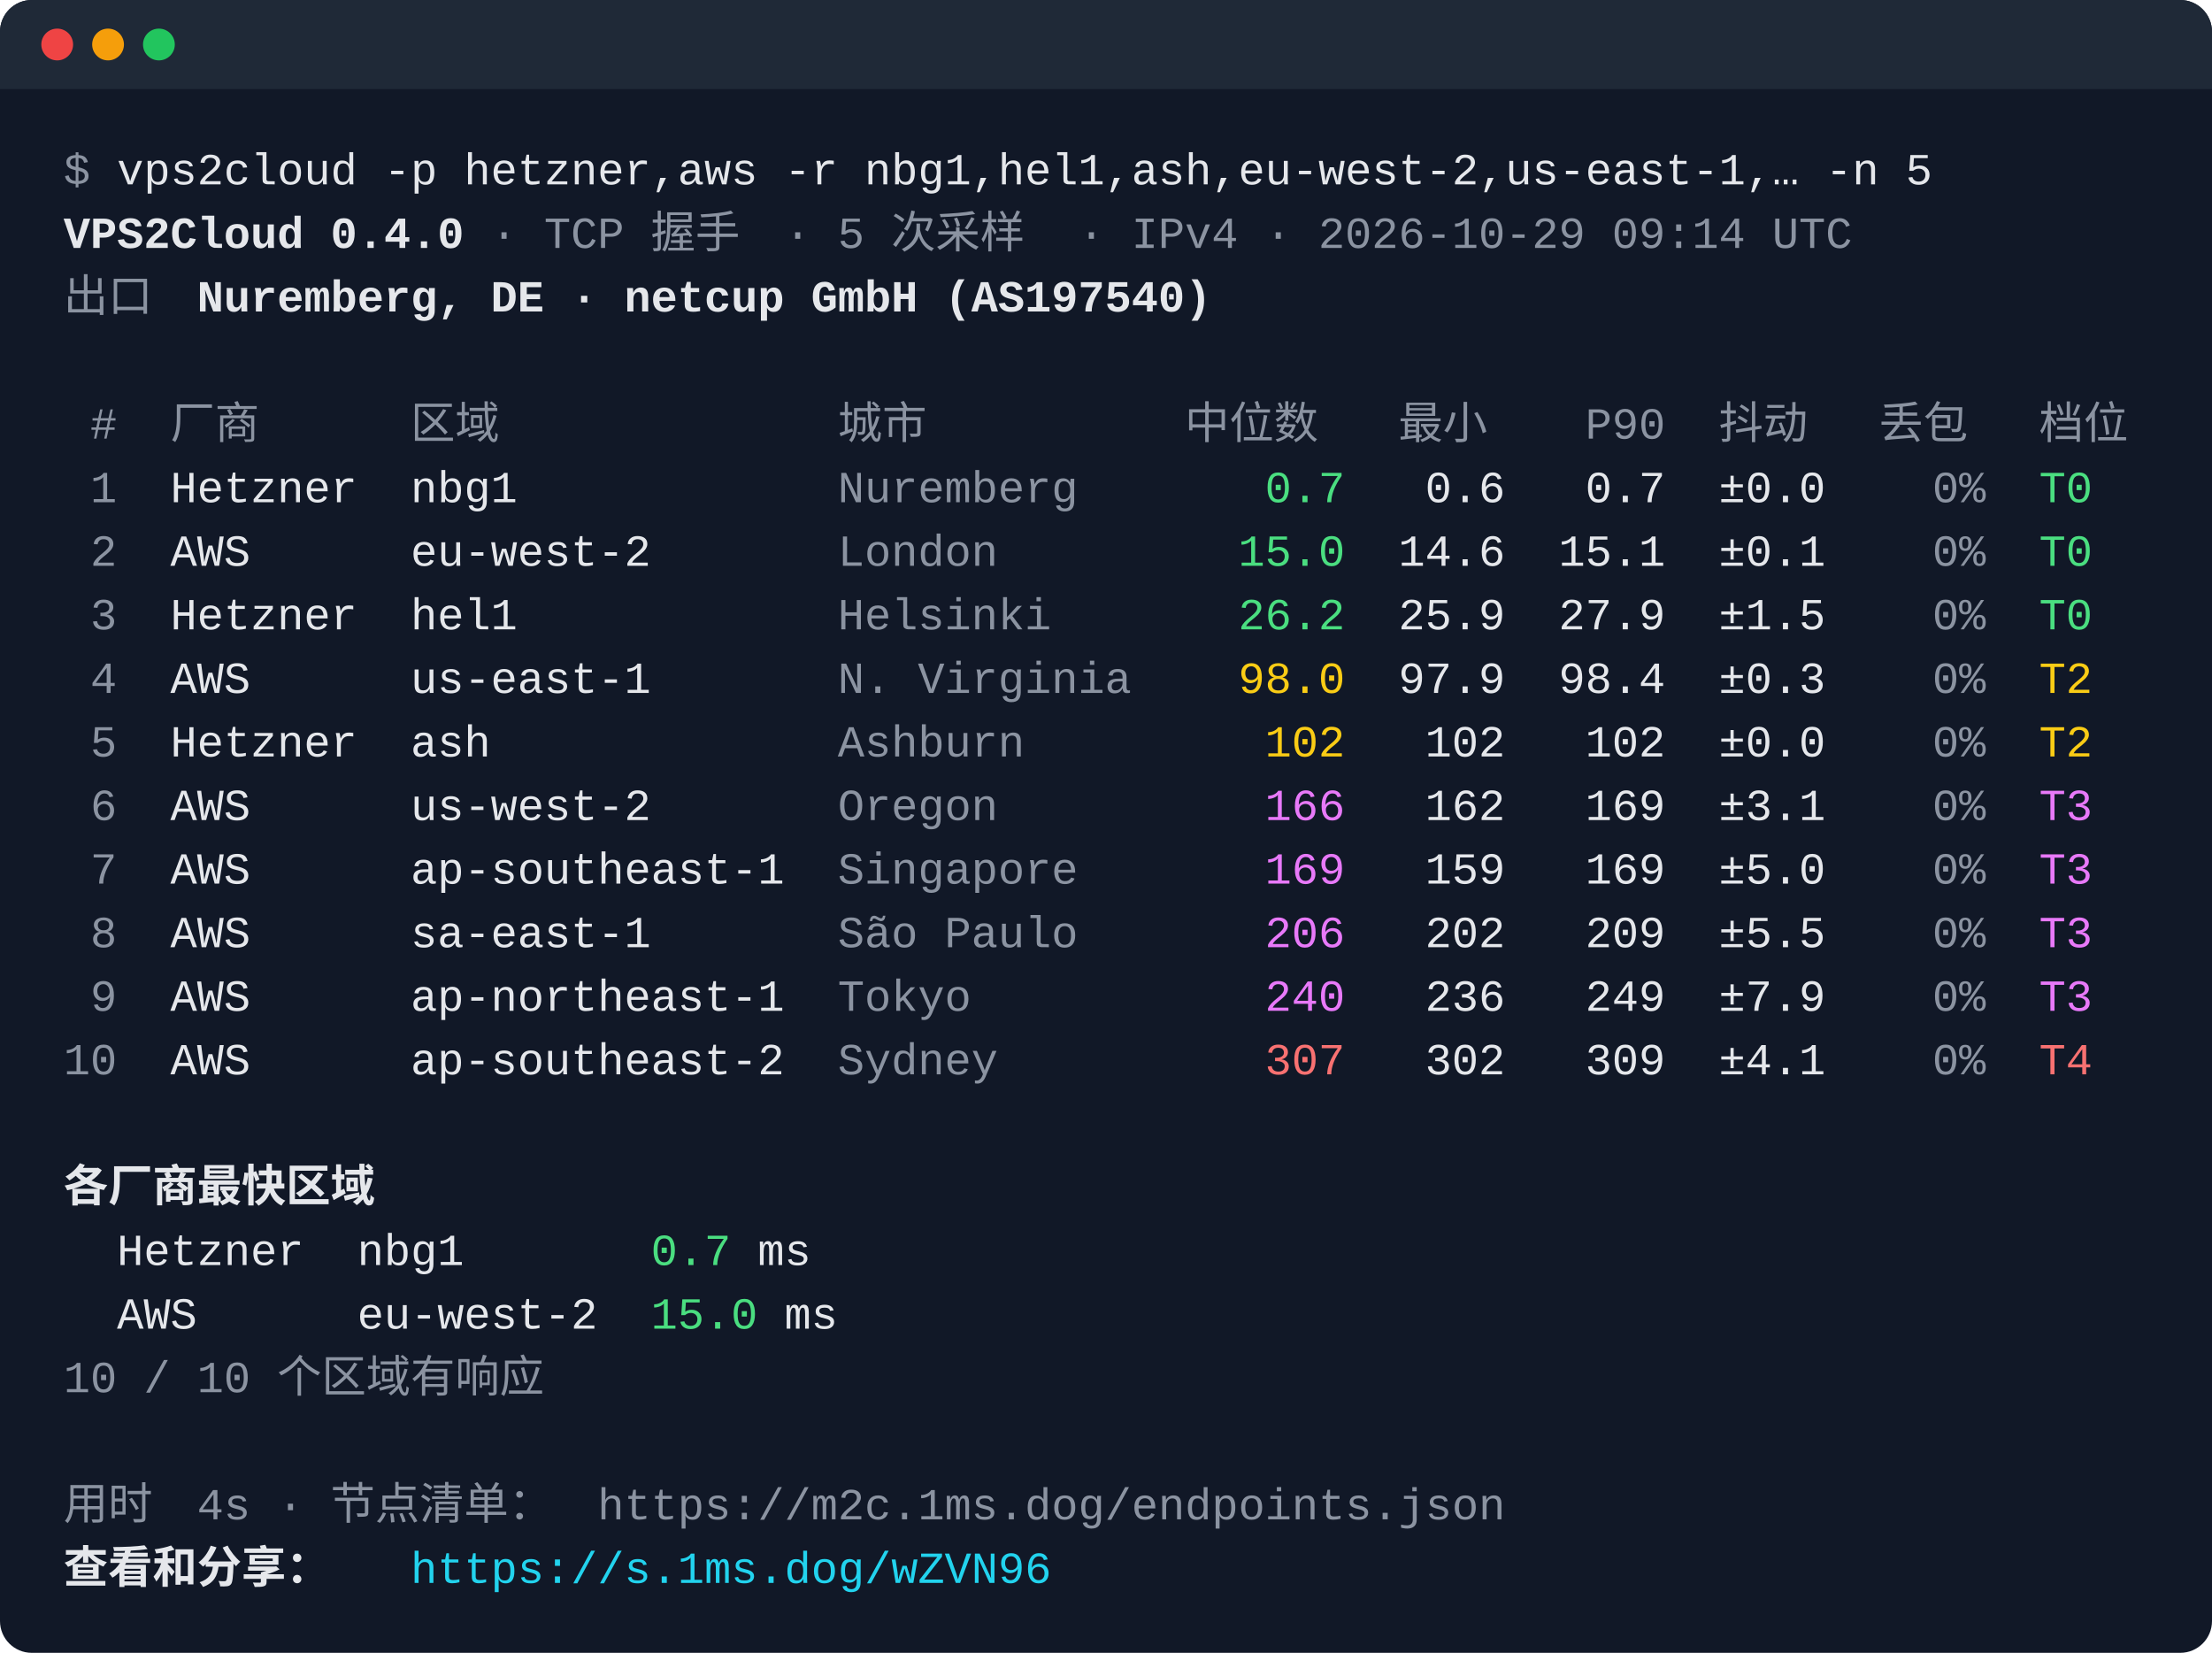
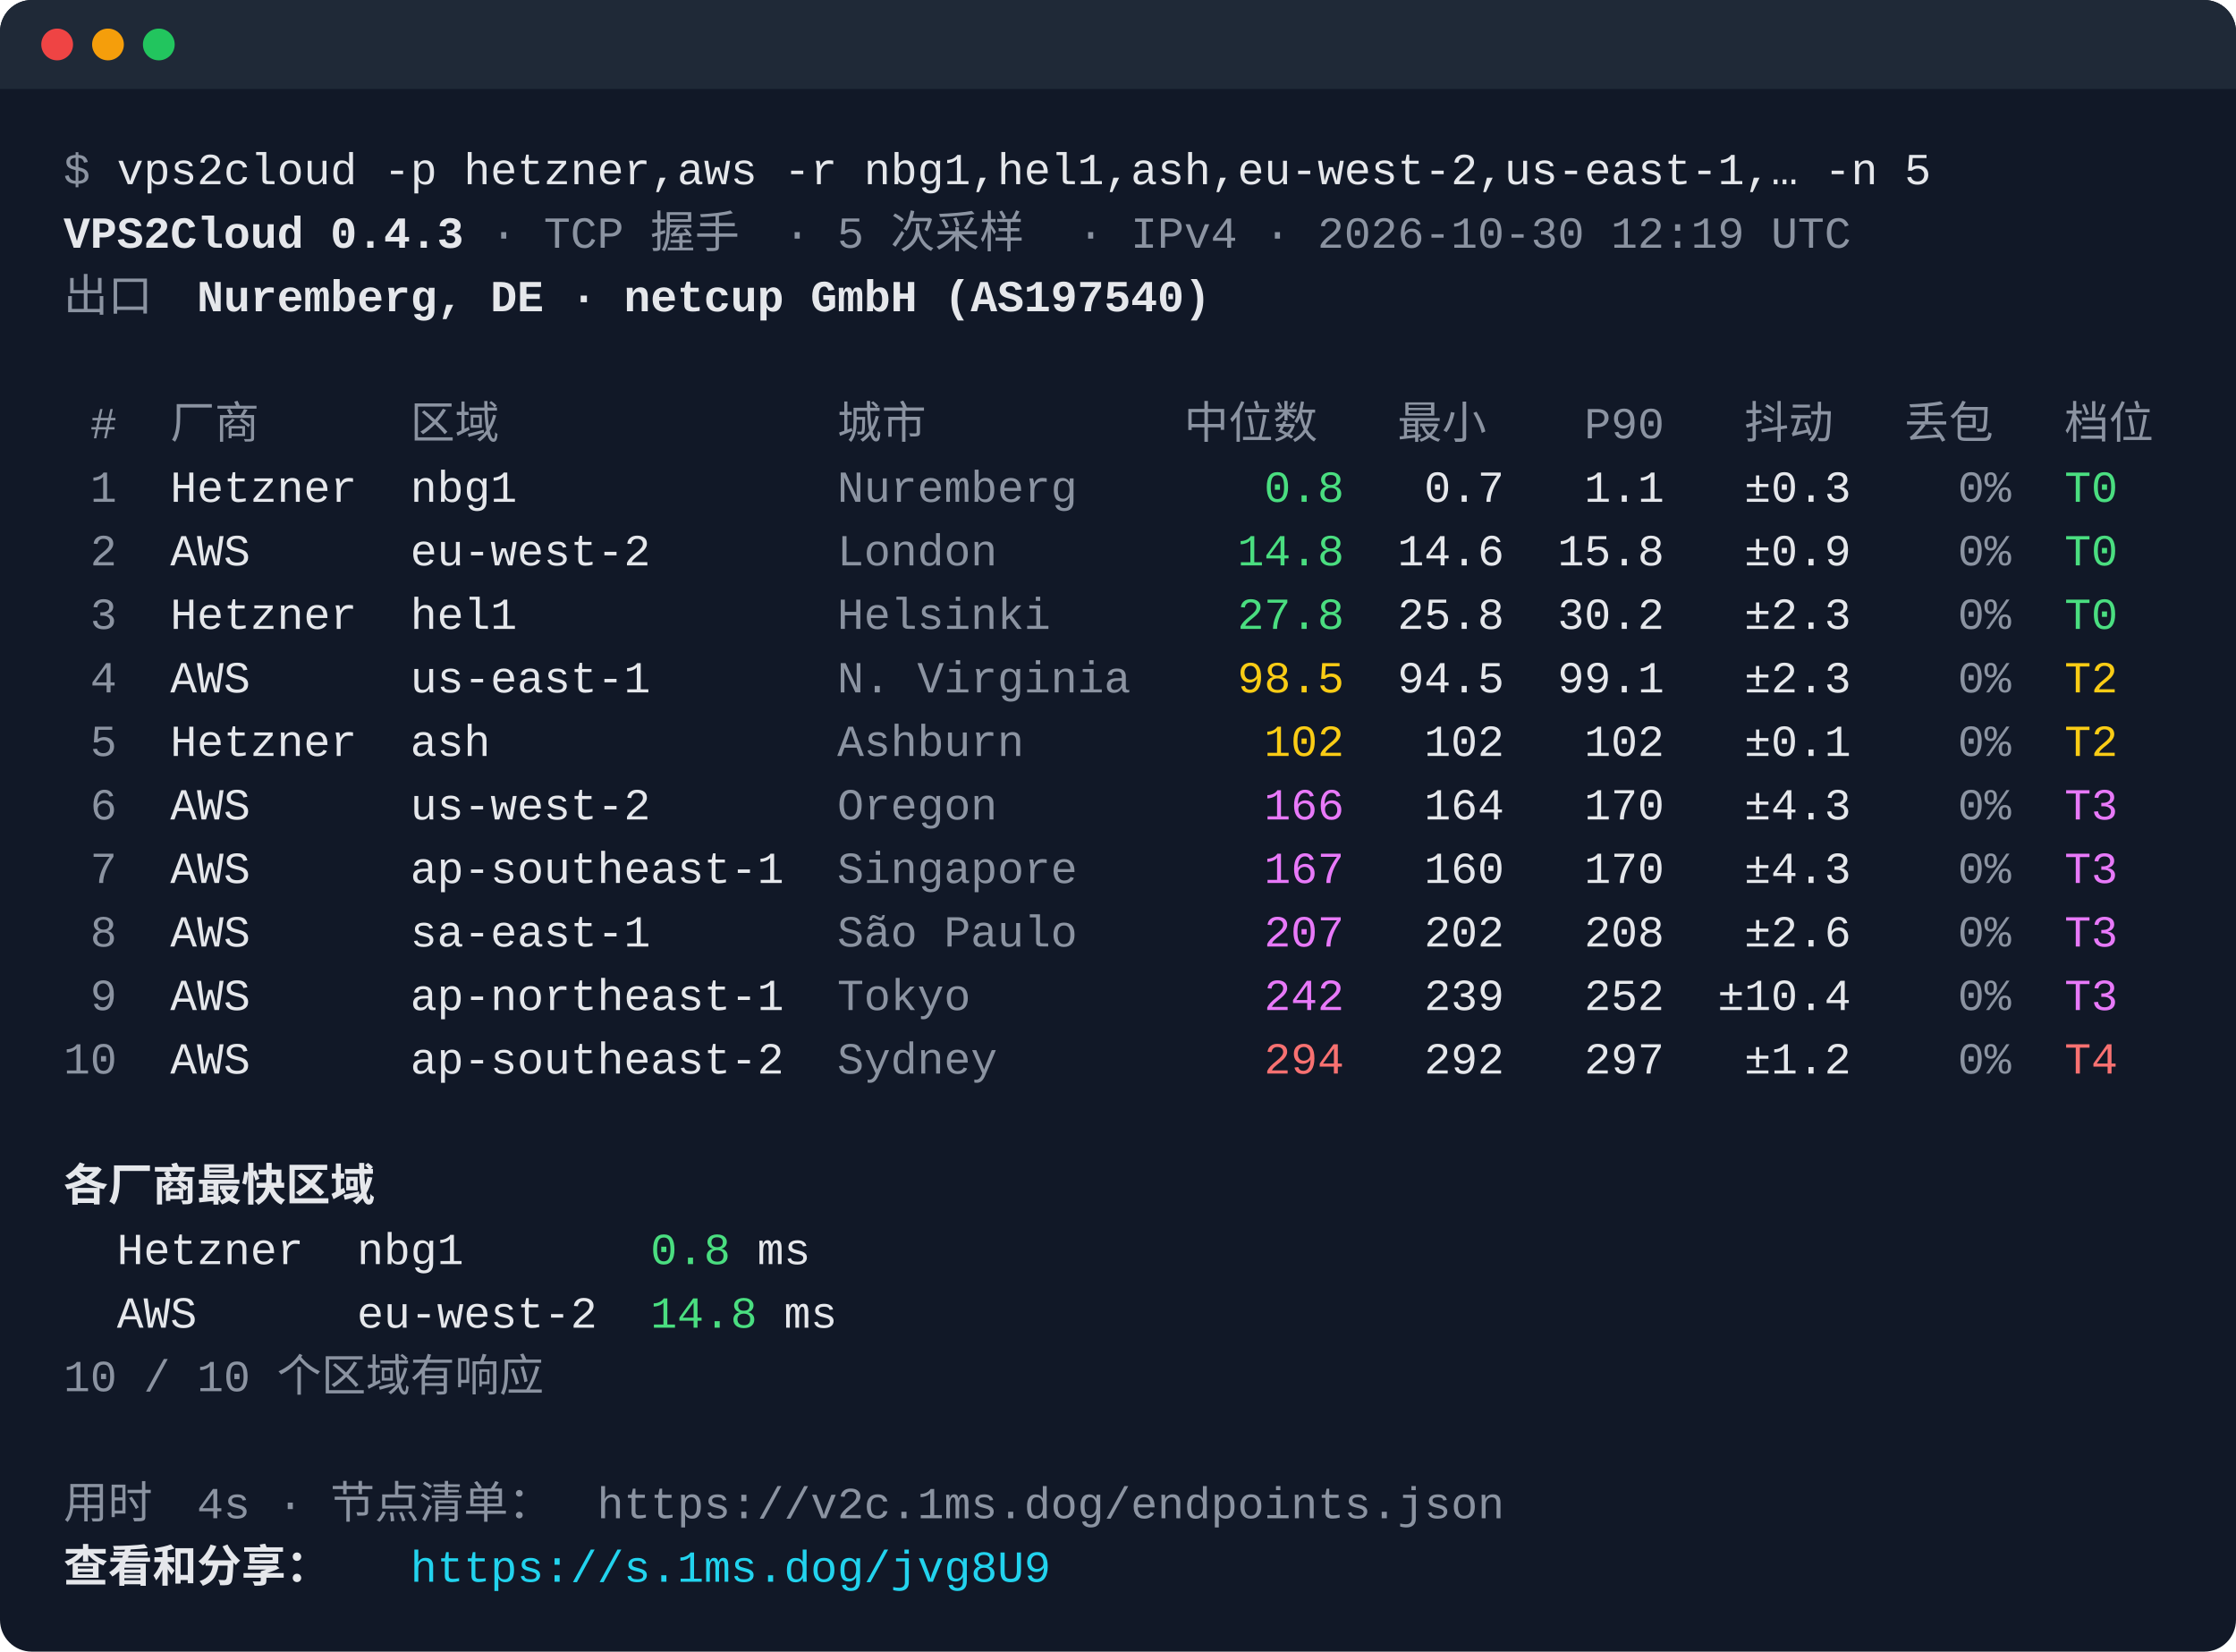
- <svg xmlns="http://www.w3.org/2000/svg" width="696" height="520" viewBox="0 0 696 520" role="img" aria-label="vps2cloud output">
-   <rect width="696" height="520" rx="10" fill="#111827" />
-   <path d="M0 10a10 10 0 0 1 10-10h676a10 10 0 0 1 10 10v18H0z" fill="#1f2937" />
+ <svg xmlns="http://www.w3.org/2000/svg" width="704" height="520" viewBox="0 0 704 520" role="img" aria-label="vps2cloud output">
+   <rect width="704" height="520" rx="10" fill="#111827" />
+   <path d="M0 10a10 10 0 0 1 10-10h684a10 10 0 0 1 10 10v18H0z" fill="#1f2937" />
  <circle cx="18" cy="14" r="5" fill="#ef4444" />
  <circle cx="34" cy="14" r="5" fill="#f59e0b" />
  <circle cx="50" cy="14" r="5" fill="#22c55e" />
  <g font-family="ui-monospace, SFMono-Regular, Menlo, Consolas, 'Liberation Mono', 'Noto Sans Mono CJK SC', 'Microsoft YaHei UI', monospace" font-size="14">
    <text x="20.0" y="58" fill="#8b93a1" textLength="8.4" lengthAdjust="spacingAndGlyphs">$</text>
    <text x="36.8" y="58" fill="#e5e7eb" textLength="75.6" lengthAdjust="spacingAndGlyphs">vps2cloud</text>
    <text x="120.8" y="58" fill="#e5e7eb" textLength="16.8" lengthAdjust="spacingAndGlyphs">-p</text>
    <text x="146.0" y="58" fill="#e5e7eb" textLength="92.4" lengthAdjust="spacingAndGlyphs">hetzner,aws</text>
    <text x="246.8" y="58" fill="#e5e7eb" textLength="16.8" lengthAdjust="spacingAndGlyphs">-r</text>
    <text x="272.0" y="58" fill="#e5e7eb" textLength="294.0" lengthAdjust="spacingAndGlyphs">nbg1,hel1,ash,eu-west-2,us-east-1,…</text>
    <text x="574.4" y="58" fill="#e5e7eb" textLength="16.8" lengthAdjust="spacingAndGlyphs">-n</text>
    <text x="599.6" y="58" fill="#e5e7eb" textLength="8.4" lengthAdjust="spacingAndGlyphs">5</text>
    <text x="20.0" y="78" fill="#e5e7eb" font-weight="700" textLength="75.6" lengthAdjust="spacingAndGlyphs">VPS2Cloud</text>
-     <text x="104.0" y="78" fill="#e5e7eb" font-weight="700" textLength="42.0" lengthAdjust="spacingAndGlyphs">0.4.0</text>
+     <text x="104.0" y="78" fill="#e5e7eb" font-weight="700" textLength="42.0" lengthAdjust="spacingAndGlyphs">0.4.3</text>
    <text x="154.4" y="78" fill="#8b93a1" textLength="8.4" lengthAdjust="spacingAndGlyphs">·</text>
    <text x="171.2" y="78" fill="#8b93a1" textLength="25.2" lengthAdjust="spacingAndGlyphs">TCP</text>
    <text x="204.8" y="78" fill="#8b93a1" textLength="33.6" lengthAdjust="spacingAndGlyphs">握手</text>
    <text x="246.8" y="78" fill="#8b93a1" textLength="8.4" lengthAdjust="spacingAndGlyphs">·</text>
    <text x="263.6" y="78" fill="#8b93a1" textLength="8.4" lengthAdjust="spacingAndGlyphs">5</text>
    <text x="280.4" y="78" fill="#8b93a1" textLength="50.4" lengthAdjust="spacingAndGlyphs">次采样</text>
    <text x="339.2" y="78" fill="#8b93a1" textLength="8.4" lengthAdjust="spacingAndGlyphs">·</text>
    <text x="356.0" y="78" fill="#8b93a1" textLength="33.6" lengthAdjust="spacingAndGlyphs">IPv4</text>
    <text x="398.0" y="78" fill="#8b93a1" textLength="8.4" lengthAdjust="spacingAndGlyphs">·</text>
-     <text x="414.8" y="78" fill="#8b93a1" textLength="84.0" lengthAdjust="spacingAndGlyphs">2026-10-29</text>
-     <text x="507.2" y="78" fill="#8b93a1" textLength="42.0" lengthAdjust="spacingAndGlyphs">09:14</text>
+     <text x="414.8" y="78" fill="#8b93a1" textLength="84.0" lengthAdjust="spacingAndGlyphs">2026-10-30</text>
+     <text x="507.2" y="78" fill="#8b93a1" textLength="42.0" lengthAdjust="spacingAndGlyphs">12:19</text>
    <text x="557.6" y="78" fill="#8b93a1" textLength="25.2" lengthAdjust="spacingAndGlyphs">UTC</text>
    <text x="20.0" y="98" fill="#8b93a1" textLength="33.6" lengthAdjust="spacingAndGlyphs">出口</text>
    <text x="62.0" y="98" fill="#e5e7eb" font-weight="700" textLength="84.0" lengthAdjust="spacingAndGlyphs">Nuremberg,</text>
    <text x="154.4" y="98" fill="#e5e7eb" font-weight="700" textLength="16.8" lengthAdjust="spacingAndGlyphs">DE</text>
    <text x="179.6" y="98" fill="#e5e7eb" font-weight="700" textLength="8.4" lengthAdjust="spacingAndGlyphs">·</text>
    <text x="196.4" y="98" fill="#e5e7eb" font-weight="700" textLength="50.4" lengthAdjust="spacingAndGlyphs">netcup</text>
    <text x="255.2" y="98" fill="#e5e7eb" font-weight="700" textLength="33.6" lengthAdjust="spacingAndGlyphs">GmbH</text>
    <text x="297.2" y="98" fill="#e5e7eb" font-weight="700" textLength="84.0" lengthAdjust="spacingAndGlyphs">(AS197540)</text>
    <text x="28.4" y="138" fill="#8b93a1" textLength="8.4" lengthAdjust="spacingAndGlyphs">#</text>
    <text x="53.6" y="138" fill="#8b93a1" textLength="33.6" lengthAdjust="spacingAndGlyphs">厂商</text>
    <text x="129.2" y="138" fill="#8b93a1" textLength="33.6" lengthAdjust="spacingAndGlyphs">区域</text>
    <text x="263.6" y="138" fill="#8b93a1" textLength="33.6" lengthAdjust="spacingAndGlyphs">城市</text>
    <text x="372.8" y="138" fill="#8b93a1" textLength="50.4" lengthAdjust="spacingAndGlyphs">中位数</text>
    <text x="440.0" y="138" fill="#8b93a1" textLength="33.6" lengthAdjust="spacingAndGlyphs">最小</text>
    <text x="498.8" y="138" fill="#8b93a1" textLength="25.2" lengthAdjust="spacingAndGlyphs">P90</text>
-     <text x="540.8" y="138" fill="#8b93a1" textLength="33.6" lengthAdjust="spacingAndGlyphs">抖动</text>
-     <text x="591.2" y="138" fill="#8b93a1" textLength="33.6" lengthAdjust="spacingAndGlyphs">丢包</text>
-     <text x="641.6" y="138" fill="#8b93a1" textLength="33.6" lengthAdjust="spacingAndGlyphs">档位</text>
+     <text x="549.2" y="138" fill="#8b93a1" textLength="33.6" lengthAdjust="spacingAndGlyphs">抖动</text>
+     <text x="599.6" y="138" fill="#8b93a1" textLength="33.6" lengthAdjust="spacingAndGlyphs">丢包</text>
+     <text x="650.0" y="138" fill="#8b93a1" textLength="33.6" lengthAdjust="spacingAndGlyphs">档位</text>
    <text x="28.4" y="158" fill="#8b93a1" textLength="8.4" lengthAdjust="spacingAndGlyphs">1</text>
    <text x="53.6" y="158" fill="#e5e7eb" textLength="58.8" lengthAdjust="spacingAndGlyphs">Hetzner</text>
    <text x="129.2" y="158" fill="#e5e7eb" textLength="33.6" lengthAdjust="spacingAndGlyphs">nbg1</text>
    <text x="263.6" y="158" fill="#8b93a1" textLength="75.6" lengthAdjust="spacingAndGlyphs">Nuremberg</text>
-     <text x="398.0" y="158" fill="#4ade80" textLength="25.2" lengthAdjust="spacingAndGlyphs">0.7</text>
-     <text x="448.4" y="158" fill="#e5e7eb" textLength="25.2" lengthAdjust="spacingAndGlyphs">0.6</text>
-     <text x="498.8" y="158" fill="#e5e7eb" textLength="25.2" lengthAdjust="spacingAndGlyphs">0.7</text>
-     <text x="540.8" y="158" fill="#e5e7eb" textLength="33.6" lengthAdjust="spacingAndGlyphs">±0.0</text>
-     <text x="608.0" y="158" fill="#8b93a1" textLength="16.8" lengthAdjust="spacingAndGlyphs">0%</text>
-     <text x="641.6" y="158" fill="#4ade80" textLength="16.8" lengthAdjust="spacingAndGlyphs">T0</text>
+     <text x="398.0" y="158" fill="#4ade80" textLength="25.2" lengthAdjust="spacingAndGlyphs">0.8</text>
+     <text x="448.4" y="158" fill="#e5e7eb" textLength="25.2" lengthAdjust="spacingAndGlyphs">0.7</text>
+     <text x="498.8" y="158" fill="#e5e7eb" textLength="25.2" lengthAdjust="spacingAndGlyphs">1.1</text>
+     <text x="549.2" y="158" fill="#e5e7eb" textLength="33.6" lengthAdjust="spacingAndGlyphs">±0.3</text>
+     <text x="616.4" y="158" fill="#8b93a1" textLength="16.8" lengthAdjust="spacingAndGlyphs">0%</text>
+     <text x="650.0" y="158" fill="#4ade80" textLength="16.8" lengthAdjust="spacingAndGlyphs">T0</text>
    <text x="28.4" y="178" fill="#8b93a1" textLength="8.4" lengthAdjust="spacingAndGlyphs">2</text>
    <text x="53.6" y="178" fill="#e5e7eb" textLength="25.2" lengthAdjust="spacingAndGlyphs">AWS</text>
    <text x="129.2" y="178" fill="#e5e7eb" textLength="75.6" lengthAdjust="spacingAndGlyphs">eu-west-2</text>
    <text x="263.6" y="178" fill="#8b93a1" textLength="50.4" lengthAdjust="spacingAndGlyphs">London</text>
-     <text x="389.6" y="178" fill="#4ade80" textLength="33.6" lengthAdjust="spacingAndGlyphs">15.0</text>
+     <text x="389.6" y="178" fill="#4ade80" textLength="33.6" lengthAdjust="spacingAndGlyphs">14.8</text>
    <text x="440.0" y="178" fill="#e5e7eb" textLength="33.6" lengthAdjust="spacingAndGlyphs">14.6</text>
-     <text x="490.4" y="178" fill="#e5e7eb" textLength="33.6" lengthAdjust="spacingAndGlyphs">15.1</text>
-     <text x="540.8" y="178" fill="#e5e7eb" textLength="33.6" lengthAdjust="spacingAndGlyphs">±0.1</text>
-     <text x="608.0" y="178" fill="#8b93a1" textLength="16.8" lengthAdjust="spacingAndGlyphs">0%</text>
-     <text x="641.6" y="178" fill="#4ade80" textLength="16.8" lengthAdjust="spacingAndGlyphs">T0</text>
+     <text x="490.4" y="178" fill="#e5e7eb" textLength="33.6" lengthAdjust="spacingAndGlyphs">15.8</text>
+     <text x="549.2" y="178" fill="#e5e7eb" textLength="33.6" lengthAdjust="spacingAndGlyphs">±0.9</text>
+     <text x="616.4" y="178" fill="#8b93a1" textLength="16.8" lengthAdjust="spacingAndGlyphs">0%</text>
+     <text x="650.0" y="178" fill="#4ade80" textLength="16.8" lengthAdjust="spacingAndGlyphs">T0</text>
    <text x="28.4" y="198" fill="#8b93a1" textLength="8.4" lengthAdjust="spacingAndGlyphs">3</text>
    <text x="53.6" y="198" fill="#e5e7eb" textLength="58.8" lengthAdjust="spacingAndGlyphs">Hetzner</text>
    <text x="129.2" y="198" fill="#e5e7eb" textLength="33.6" lengthAdjust="spacingAndGlyphs">hel1</text>
    <text x="263.6" y="198" fill="#8b93a1" textLength="67.2" lengthAdjust="spacingAndGlyphs">Helsinki</text>
-     <text x="389.6" y="198" fill="#4ade80" textLength="33.6" lengthAdjust="spacingAndGlyphs">26.2</text>
-     <text x="440.0" y="198" fill="#e5e7eb" textLength="33.6" lengthAdjust="spacingAndGlyphs">25.9</text>
-     <text x="490.4" y="198" fill="#e5e7eb" textLength="33.6" lengthAdjust="spacingAndGlyphs">27.9</text>
-     <text x="540.8" y="198" fill="#e5e7eb" textLength="33.6" lengthAdjust="spacingAndGlyphs">±1.5</text>
-     <text x="608.0" y="198" fill="#8b93a1" textLength="16.8" lengthAdjust="spacingAndGlyphs">0%</text>
-     <text x="641.6" y="198" fill="#4ade80" textLength="16.8" lengthAdjust="spacingAndGlyphs">T0</text>
+     <text x="389.6" y="198" fill="#4ade80" textLength="33.6" lengthAdjust="spacingAndGlyphs">27.8</text>
+     <text x="440.0" y="198" fill="#e5e7eb" textLength="33.6" lengthAdjust="spacingAndGlyphs">25.8</text>
+     <text x="490.4" y="198" fill="#e5e7eb" textLength="33.6" lengthAdjust="spacingAndGlyphs">30.2</text>
+     <text x="549.2" y="198" fill="#e5e7eb" textLength="33.6" lengthAdjust="spacingAndGlyphs">±2.3</text>
+     <text x="616.4" y="198" fill="#8b93a1" textLength="16.8" lengthAdjust="spacingAndGlyphs">0%</text>
+     <text x="650.0" y="198" fill="#4ade80" textLength="16.8" lengthAdjust="spacingAndGlyphs">T0</text>
    <text x="28.4" y="218" fill="#8b93a1" textLength="8.4" lengthAdjust="spacingAndGlyphs">4</text>
    <text x="53.6" y="218" fill="#e5e7eb" textLength="25.2" lengthAdjust="spacingAndGlyphs">AWS</text>
    <text x="129.2" y="218" fill="#e5e7eb" textLength="75.6" lengthAdjust="spacingAndGlyphs">us-east-1</text>
    <text x="263.6" y="218" fill="#8b93a1" textLength="16.8" lengthAdjust="spacingAndGlyphs">N.</text>
    <text x="288.8" y="218" fill="#8b93a1" textLength="67.2" lengthAdjust="spacingAndGlyphs">Virginia</text>
-     <text x="389.6" y="218" fill="#facc15" textLength="33.6" lengthAdjust="spacingAndGlyphs">98.0</text>
-     <text x="440.0" y="218" fill="#e5e7eb" textLength="33.6" lengthAdjust="spacingAndGlyphs">97.9</text>
-     <text x="490.4" y="218" fill="#e5e7eb" textLength="33.6" lengthAdjust="spacingAndGlyphs">98.4</text>
-     <text x="540.8" y="218" fill="#e5e7eb" textLength="33.6" lengthAdjust="spacingAndGlyphs">±0.3</text>
-     <text x="608.0" y="218" fill="#8b93a1" textLength="16.8" lengthAdjust="spacingAndGlyphs">0%</text>
-     <text x="641.6" y="218" fill="#facc15" textLength="16.8" lengthAdjust="spacingAndGlyphs">T2</text>
+     <text x="389.6" y="218" fill="#facc15" textLength="33.6" lengthAdjust="spacingAndGlyphs">98.5</text>
+     <text x="440.0" y="218" fill="#e5e7eb" textLength="33.6" lengthAdjust="spacingAndGlyphs">94.5</text>
+     <text x="490.4" y="218" fill="#e5e7eb" textLength="33.6" lengthAdjust="spacingAndGlyphs">99.1</text>
+     <text x="549.2" y="218" fill="#e5e7eb" textLength="33.6" lengthAdjust="spacingAndGlyphs">±2.3</text>
+     <text x="616.4" y="218" fill="#8b93a1" textLength="16.8" lengthAdjust="spacingAndGlyphs">0%</text>
+     <text x="650.0" y="218" fill="#facc15" textLength="16.8" lengthAdjust="spacingAndGlyphs">T2</text>
    <text x="28.4" y="238" fill="#8b93a1" textLength="8.4" lengthAdjust="spacingAndGlyphs">5</text>
    <text x="53.6" y="238" fill="#e5e7eb" textLength="58.8" lengthAdjust="spacingAndGlyphs">Hetzner</text>
    <text x="129.2" y="238" fill="#e5e7eb" textLength="25.2" lengthAdjust="spacingAndGlyphs">ash</text>
    <text x="263.6" y="238" fill="#8b93a1" textLength="58.8" lengthAdjust="spacingAndGlyphs">Ashburn</text>
    <text x="398.0" y="238" fill="#facc15" textLength="25.2" lengthAdjust="spacingAndGlyphs">102</text>
    <text x="448.4" y="238" fill="#e5e7eb" textLength="25.2" lengthAdjust="spacingAndGlyphs">102</text>
    <text x="498.8" y="238" fill="#e5e7eb" textLength="25.2" lengthAdjust="spacingAndGlyphs">102</text>
-     <text x="540.8" y="238" fill="#e5e7eb" textLength="33.6" lengthAdjust="spacingAndGlyphs">±0.0</text>
-     <text x="608.0" y="238" fill="#8b93a1" textLength="16.8" lengthAdjust="spacingAndGlyphs">0%</text>
-     <text x="641.6" y="238" fill="#facc15" textLength="16.8" lengthAdjust="spacingAndGlyphs">T2</text>
+     <text x="549.2" y="238" fill="#e5e7eb" textLength="33.6" lengthAdjust="spacingAndGlyphs">±0.1</text>
+     <text x="616.4" y="238" fill="#8b93a1" textLength="16.8" lengthAdjust="spacingAndGlyphs">0%</text>
+     <text x="650.0" y="238" fill="#facc15" textLength="16.8" lengthAdjust="spacingAndGlyphs">T2</text>
    <text x="28.4" y="258" fill="#8b93a1" textLength="8.4" lengthAdjust="spacingAndGlyphs">6</text>
    <text x="53.6" y="258" fill="#e5e7eb" textLength="25.2" lengthAdjust="spacingAndGlyphs">AWS</text>
    <text x="129.2" y="258" fill="#e5e7eb" textLength="75.6" lengthAdjust="spacingAndGlyphs">us-west-2</text>
    <text x="263.6" y="258" fill="#8b93a1" textLength="50.4" lengthAdjust="spacingAndGlyphs">Oregon</text>
    <text x="398.0" y="258" fill="#e879f9" textLength="25.2" lengthAdjust="spacingAndGlyphs">166</text>
-     <text x="448.4" y="258" fill="#e5e7eb" textLength="25.2" lengthAdjust="spacingAndGlyphs">162</text>
-     <text x="498.8" y="258" fill="#e5e7eb" textLength="25.2" lengthAdjust="spacingAndGlyphs">169</text>
-     <text x="540.8" y="258" fill="#e5e7eb" textLength="33.6" lengthAdjust="spacingAndGlyphs">±3.1</text>
-     <text x="608.0" y="258" fill="#8b93a1" textLength="16.8" lengthAdjust="spacingAndGlyphs">0%</text>
-     <text x="641.6" y="258" fill="#e879f9" textLength="16.8" lengthAdjust="spacingAndGlyphs">T3</text>
+     <text x="448.4" y="258" fill="#e5e7eb" textLength="25.2" lengthAdjust="spacingAndGlyphs">164</text>
+     <text x="498.8" y="258" fill="#e5e7eb" textLength="25.2" lengthAdjust="spacingAndGlyphs">170</text>
+     <text x="549.2" y="258" fill="#e5e7eb" textLength="33.6" lengthAdjust="spacingAndGlyphs">±4.3</text>
+     <text x="616.4" y="258" fill="#8b93a1" textLength="16.8" lengthAdjust="spacingAndGlyphs">0%</text>
+     <text x="650.0" y="258" fill="#e879f9" textLength="16.8" lengthAdjust="spacingAndGlyphs">T3</text>
    <text x="28.4" y="278" fill="#8b93a1" textLength="8.4" lengthAdjust="spacingAndGlyphs">7</text>
    <text x="53.6" y="278" fill="#e5e7eb" textLength="25.2" lengthAdjust="spacingAndGlyphs">AWS</text>
    <text x="129.2" y="278" fill="#e5e7eb" textLength="117.6" lengthAdjust="spacingAndGlyphs">ap-southeast-1</text>
    <text x="263.6" y="278" fill="#8b93a1" textLength="75.6" lengthAdjust="spacingAndGlyphs">Singapore</text>
-     <text x="398.0" y="278" fill="#e879f9" textLength="25.2" lengthAdjust="spacingAndGlyphs">169</text>
-     <text x="448.4" y="278" fill="#e5e7eb" textLength="25.2" lengthAdjust="spacingAndGlyphs">159</text>
-     <text x="498.8" y="278" fill="#e5e7eb" textLength="25.2" lengthAdjust="spacingAndGlyphs">169</text>
-     <text x="540.8" y="278" fill="#e5e7eb" textLength="33.6" lengthAdjust="spacingAndGlyphs">±5.0</text>
-     <text x="608.0" y="278" fill="#8b93a1" textLength="16.8" lengthAdjust="spacingAndGlyphs">0%</text>
-     <text x="641.6" y="278" fill="#e879f9" textLength="16.8" lengthAdjust="spacingAndGlyphs">T3</text>
+     <text x="398.0" y="278" fill="#e879f9" textLength="25.2" lengthAdjust="spacingAndGlyphs">167</text>
+     <text x="448.4" y="278" fill="#e5e7eb" textLength="25.2" lengthAdjust="spacingAndGlyphs">160</text>
+     <text x="498.8" y="278" fill="#e5e7eb" textLength="25.2" lengthAdjust="spacingAndGlyphs">170</text>
+     <text x="549.2" y="278" fill="#e5e7eb" textLength="33.6" lengthAdjust="spacingAndGlyphs">±4.3</text>
+     <text x="616.4" y="278" fill="#8b93a1" textLength="16.8" lengthAdjust="spacingAndGlyphs">0%</text>
+     <text x="650.0" y="278" fill="#e879f9" textLength="16.8" lengthAdjust="spacingAndGlyphs">T3</text>
    <text x="28.4" y="298" fill="#8b93a1" textLength="8.4" lengthAdjust="spacingAndGlyphs">8</text>
    <text x="53.6" y="298" fill="#e5e7eb" textLength="25.2" lengthAdjust="spacingAndGlyphs">AWS</text>
    <text x="129.2" y="298" fill="#e5e7eb" textLength="75.6" lengthAdjust="spacingAndGlyphs">sa-east-1</text>
    <text x="263.6" y="298" fill="#8b93a1" textLength="25.2" lengthAdjust="spacingAndGlyphs">São</text>
    <text x="297.2" y="298" fill="#8b93a1" textLength="42.0" lengthAdjust="spacingAndGlyphs">Paulo</text>
-     <text x="398.0" y="298" fill="#e879f9" textLength="25.2" lengthAdjust="spacingAndGlyphs">206</text>
+     <text x="398.0" y="298" fill="#e879f9" textLength="25.2" lengthAdjust="spacingAndGlyphs">207</text>
    <text x="448.4" y="298" fill="#e5e7eb" textLength="25.2" lengthAdjust="spacingAndGlyphs">202</text>
-     <text x="498.8" y="298" fill="#e5e7eb" textLength="25.2" lengthAdjust="spacingAndGlyphs">209</text>
-     <text x="540.8" y="298" fill="#e5e7eb" textLength="33.6" lengthAdjust="spacingAndGlyphs">±5.5</text>
-     <text x="608.0" y="298" fill="#8b93a1" textLength="16.8" lengthAdjust="spacingAndGlyphs">0%</text>
-     <text x="641.6" y="298" fill="#e879f9" textLength="16.8" lengthAdjust="spacingAndGlyphs">T3</text>
+     <text x="498.8" y="298" fill="#e5e7eb" textLength="25.2" lengthAdjust="spacingAndGlyphs">208</text>
+     <text x="549.2" y="298" fill="#e5e7eb" textLength="33.6" lengthAdjust="spacingAndGlyphs">±2.6</text>
+     <text x="616.4" y="298" fill="#8b93a1" textLength="16.8" lengthAdjust="spacingAndGlyphs">0%</text>
+     <text x="650.0" y="298" fill="#e879f9" textLength="16.8" lengthAdjust="spacingAndGlyphs">T3</text>
    <text x="28.4" y="318" fill="#8b93a1" textLength="8.4" lengthAdjust="spacingAndGlyphs">9</text>
    <text x="53.6" y="318" fill="#e5e7eb" textLength="25.2" lengthAdjust="spacingAndGlyphs">AWS</text>
    <text x="129.2" y="318" fill="#e5e7eb" textLength="117.6" lengthAdjust="spacingAndGlyphs">ap-northeast-1</text>
    <text x="263.6" y="318" fill="#8b93a1" textLength="42.0" lengthAdjust="spacingAndGlyphs">Tokyo</text>
-     <text x="398.0" y="318" fill="#e879f9" textLength="25.2" lengthAdjust="spacingAndGlyphs">240</text>
-     <text x="448.4" y="318" fill="#e5e7eb" textLength="25.2" lengthAdjust="spacingAndGlyphs">236</text>
-     <text x="498.8" y="318" fill="#e5e7eb" textLength="25.2" lengthAdjust="spacingAndGlyphs">249</text>
-     <text x="540.8" y="318" fill="#e5e7eb" textLength="33.6" lengthAdjust="spacingAndGlyphs">±7.9</text>
-     <text x="608.0" y="318" fill="#8b93a1" textLength="16.8" lengthAdjust="spacingAndGlyphs">0%</text>
-     <text x="641.6" y="318" fill="#e879f9" textLength="16.8" lengthAdjust="spacingAndGlyphs">T3</text>
+     <text x="398.0" y="318" fill="#e879f9" textLength="25.2" lengthAdjust="spacingAndGlyphs">242</text>
+     <text x="448.4" y="318" fill="#e5e7eb" textLength="25.2" lengthAdjust="spacingAndGlyphs">239</text>
+     <text x="498.8" y="318" fill="#e5e7eb" textLength="25.2" lengthAdjust="spacingAndGlyphs">252</text>
+     <text x="540.8" y="318" fill="#e5e7eb" textLength="42.0" lengthAdjust="spacingAndGlyphs">±10.4</text>
+     <text x="616.4" y="318" fill="#8b93a1" textLength="16.8" lengthAdjust="spacingAndGlyphs">0%</text>
+     <text x="650.0" y="318" fill="#e879f9" textLength="16.8" lengthAdjust="spacingAndGlyphs">T3</text>
    <text x="20.0" y="338" fill="#8b93a1" textLength="16.8" lengthAdjust="spacingAndGlyphs">10</text>
    <text x="53.6" y="338" fill="#e5e7eb" textLength="25.2" lengthAdjust="spacingAndGlyphs">AWS</text>
    <text x="129.2" y="338" fill="#e5e7eb" textLength="117.6" lengthAdjust="spacingAndGlyphs">ap-southeast-2</text>
    <text x="263.6" y="338" fill="#8b93a1" textLength="50.4" lengthAdjust="spacingAndGlyphs">Sydney</text>
-     <text x="398.0" y="338" fill="#f87171" textLength="25.2" lengthAdjust="spacingAndGlyphs">307</text>
-     <text x="448.4" y="338" fill="#e5e7eb" textLength="25.2" lengthAdjust="spacingAndGlyphs">302</text>
-     <text x="498.8" y="338" fill="#e5e7eb" textLength="25.2" lengthAdjust="spacingAndGlyphs">309</text>
-     <text x="540.8" y="338" fill="#e5e7eb" textLength="33.6" lengthAdjust="spacingAndGlyphs">±4.1</text>
-     <text x="608.0" y="338" fill="#8b93a1" textLength="16.8" lengthAdjust="spacingAndGlyphs">0%</text>
-     <text x="641.6" y="338" fill="#f87171" textLength="16.8" lengthAdjust="spacingAndGlyphs">T4</text>
+     <text x="398.0" y="338" fill="#f87171" textLength="25.2" lengthAdjust="spacingAndGlyphs">294</text>
+     <text x="448.4" y="338" fill="#e5e7eb" textLength="25.2" lengthAdjust="spacingAndGlyphs">292</text>
+     <text x="498.8" y="338" fill="#e5e7eb" textLength="25.2" lengthAdjust="spacingAndGlyphs">297</text>
+     <text x="549.2" y="338" fill="#e5e7eb" textLength="33.6" lengthAdjust="spacingAndGlyphs">±1.2</text>
+     <text x="616.4" y="338" fill="#8b93a1" textLength="16.8" lengthAdjust="spacingAndGlyphs">0%</text>
+     <text x="650.0" y="338" fill="#f87171" textLength="16.8" lengthAdjust="spacingAndGlyphs">T4</text>
    <text x="20.0" y="378" fill="#e5e7eb" font-weight="700" textLength="117.6" lengthAdjust="spacingAndGlyphs">各厂商最快区域</text>
    <text x="36.8" y="398" fill="#e5e7eb" textLength="58.8" lengthAdjust="spacingAndGlyphs">Hetzner</text>
    <text x="112.4" y="398" fill="#e5e7eb" textLength="33.6" lengthAdjust="spacingAndGlyphs">nbg1</text>
-     <text x="204.8" y="398" fill="#4ade80" textLength="25.2" lengthAdjust="spacingAndGlyphs">0.7</text>
+     <text x="204.8" y="398" fill="#4ade80" textLength="25.2" lengthAdjust="spacingAndGlyphs">0.8</text>
    <text x="238.4" y="398" fill="#e5e7eb" textLength="16.8" lengthAdjust="spacingAndGlyphs">ms</text>
    <text x="36.8" y="418" fill="#e5e7eb" textLength="25.2" lengthAdjust="spacingAndGlyphs">AWS</text>
    <text x="112.4" y="418" fill="#e5e7eb" textLength="75.6" lengthAdjust="spacingAndGlyphs">eu-west-2</text>
-     <text x="204.8" y="418" fill="#4ade80" textLength="33.6" lengthAdjust="spacingAndGlyphs">15.0</text>
+     <text x="204.8" y="418" fill="#4ade80" textLength="33.6" lengthAdjust="spacingAndGlyphs">14.8</text>
    <text x="246.8" y="418" fill="#e5e7eb" textLength="16.8" lengthAdjust="spacingAndGlyphs">ms</text>
    <text x="20.0" y="438" fill="#8b93a1" textLength="16.8" lengthAdjust="spacingAndGlyphs">10</text>
    <text x="45.2" y="438" fill="#8b93a1" textLength="8.4" lengthAdjust="spacingAndGlyphs">/</text>
    <text x="62.0" y="438" fill="#8b93a1" textLength="16.8" lengthAdjust="spacingAndGlyphs">10</text>
    <text x="87.2" y="438" fill="#8b93a1" textLength="100.8" lengthAdjust="spacingAndGlyphs">个区域有响应</text>
    <text x="20.0" y="478" fill="#8b93a1" textLength="33.6" lengthAdjust="spacingAndGlyphs">用时</text>
    <text x="62.0" y="478" fill="#8b93a1" textLength="16.8" lengthAdjust="spacingAndGlyphs">4s</text>
    <text x="87.2" y="478" fill="#8b93a1" textLength="8.4" lengthAdjust="spacingAndGlyphs">·</text>
    <text x="104.0" y="478" fill="#8b93a1" textLength="84.0" lengthAdjust="spacingAndGlyphs">节点清单：</text>
-     <text x="188.0" y="478" fill="#8b93a1" textLength="285.6" lengthAdjust="spacingAndGlyphs">https://m2c.1ms.dog/endpoints.json</text>
+     <text x="188.0" y="478" fill="#8b93a1" textLength="285.6" lengthAdjust="spacingAndGlyphs">https://v2c.1ms.dog/endpoints.json</text>
    <text x="20.0" y="498" fill="#e5e7eb" font-weight="700" textLength="100.8" lengthAdjust="spacingAndGlyphs">查看和分享：</text>
-     <text x="129.2" y="498" fill="#22d3ee" textLength="201.6" lengthAdjust="spacingAndGlyphs">https://s.1ms.dog/wZVN96</text>
+     <text x="129.2" y="498" fill="#22d3ee" textLength="201.6" lengthAdjust="spacingAndGlyphs">https://s.1ms.dog/jvg8U9</text>
  </g>
</svg>
